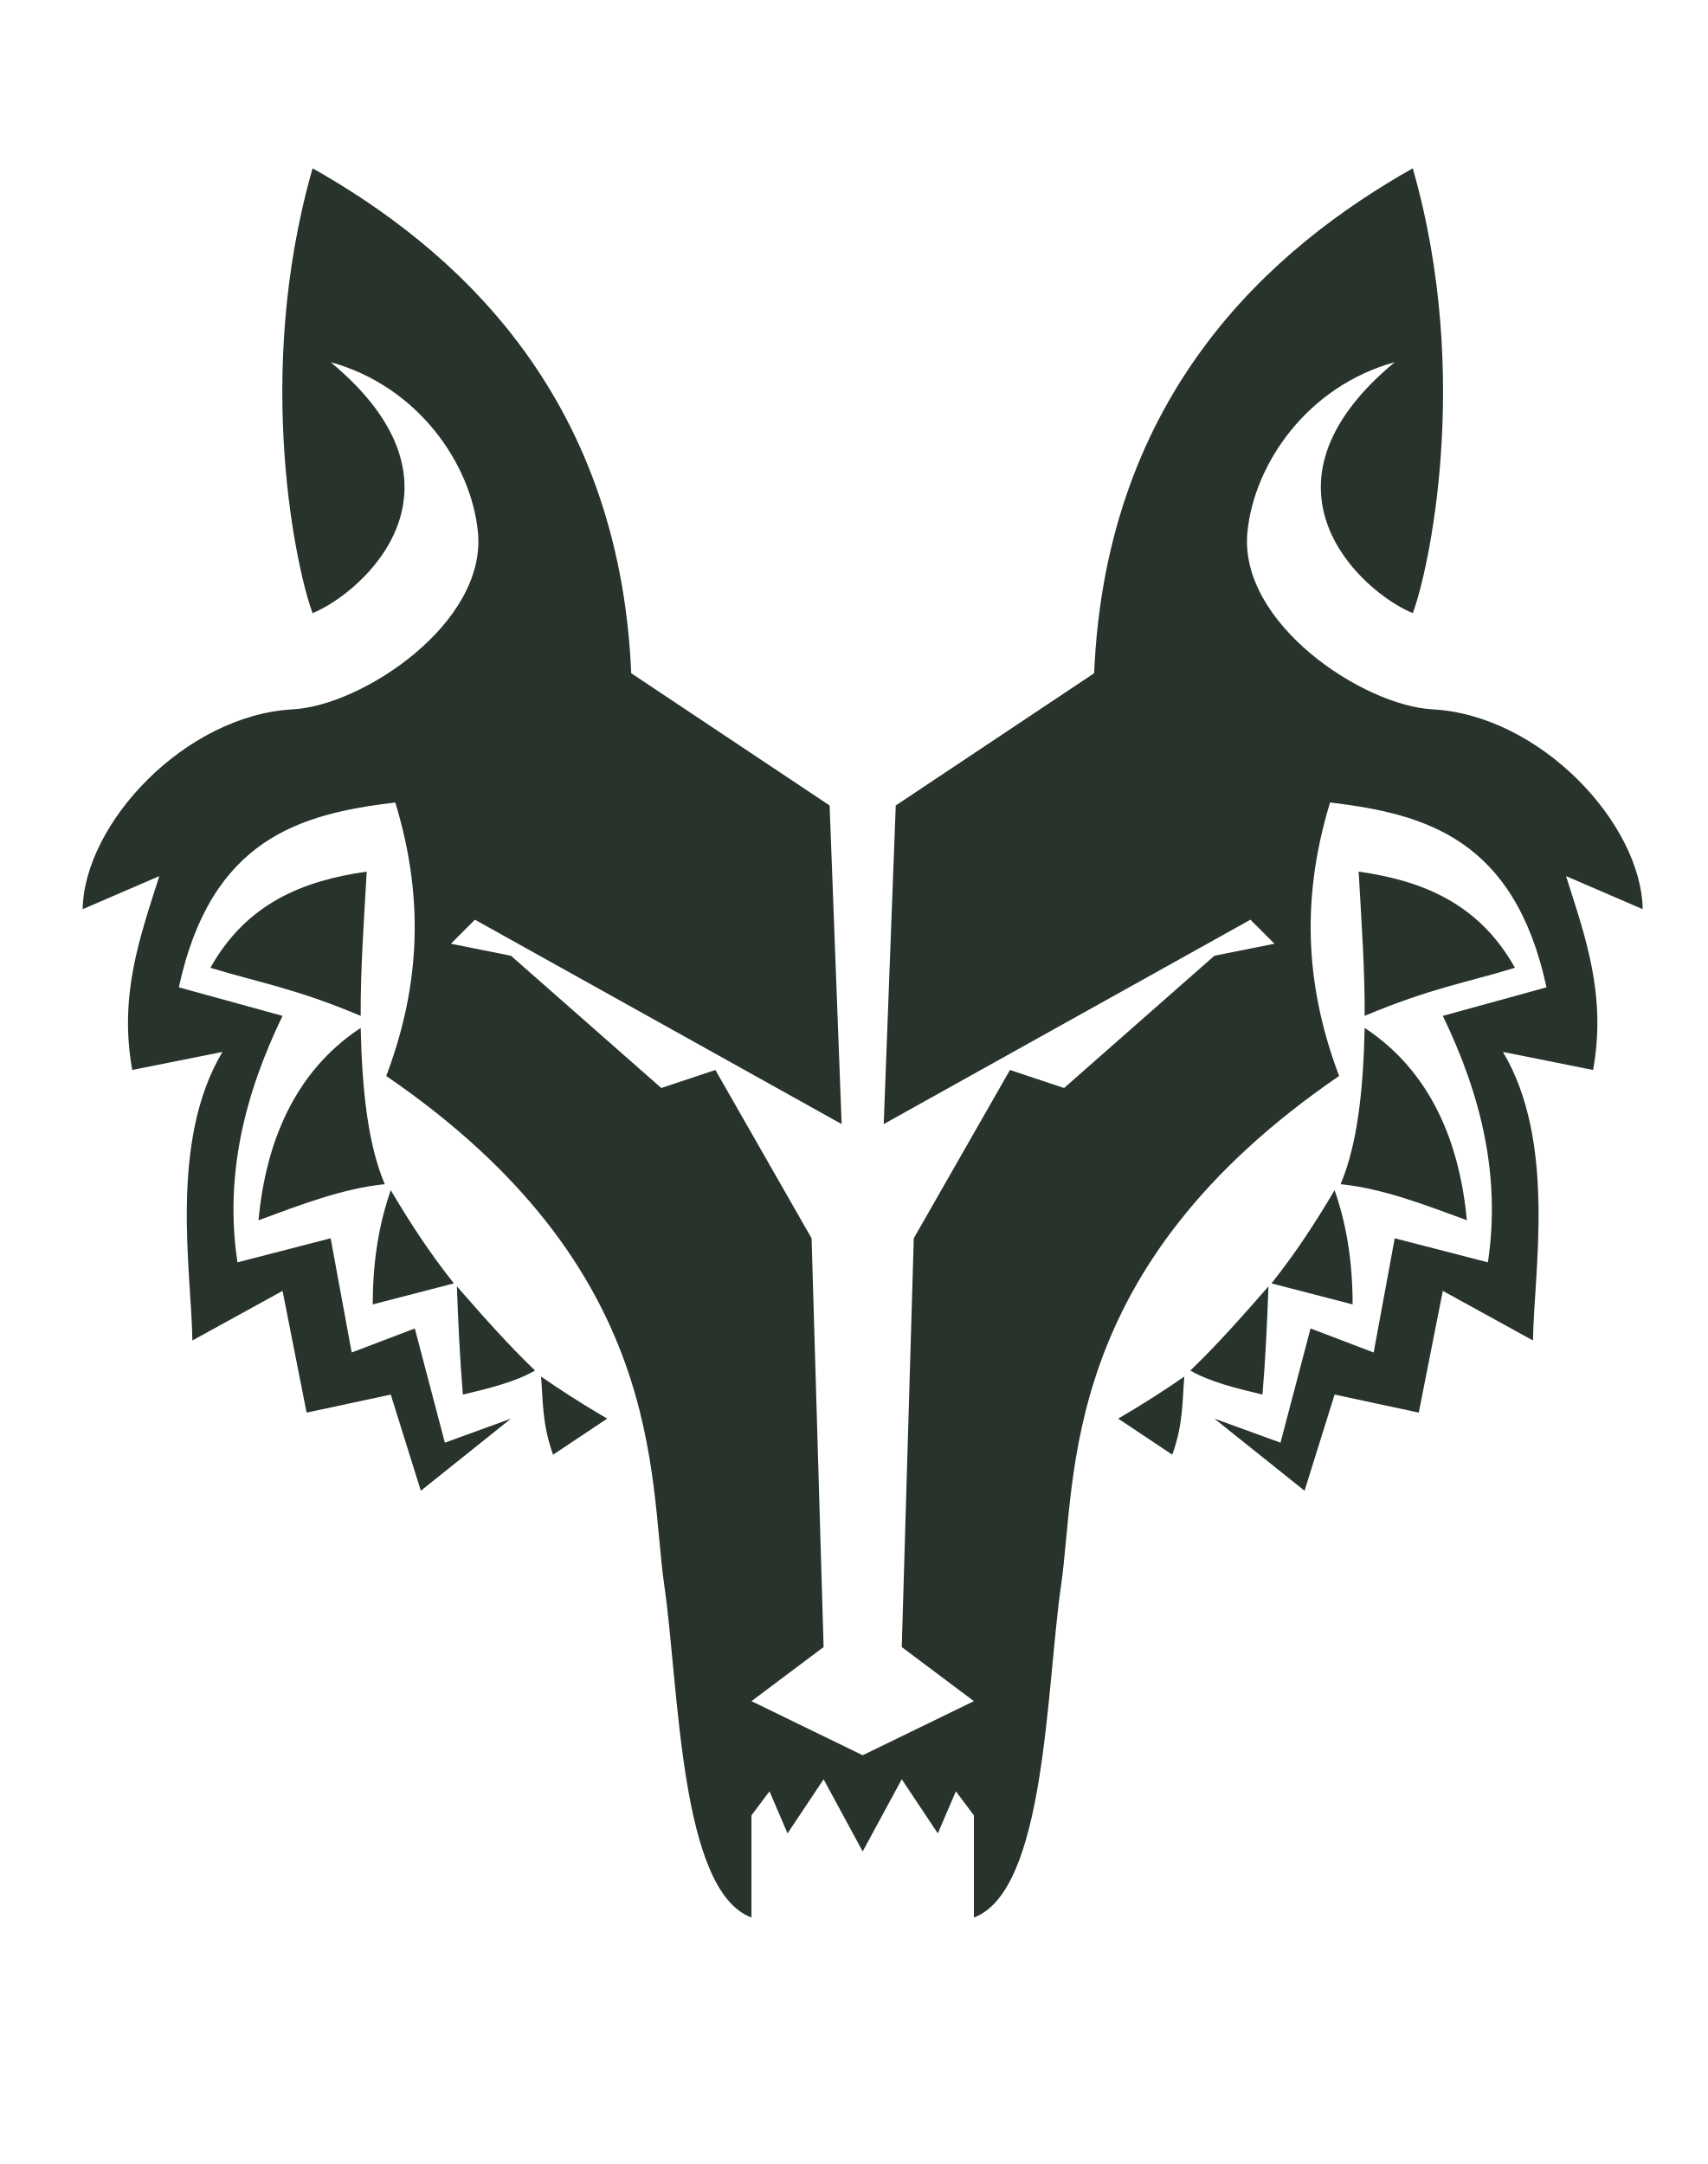
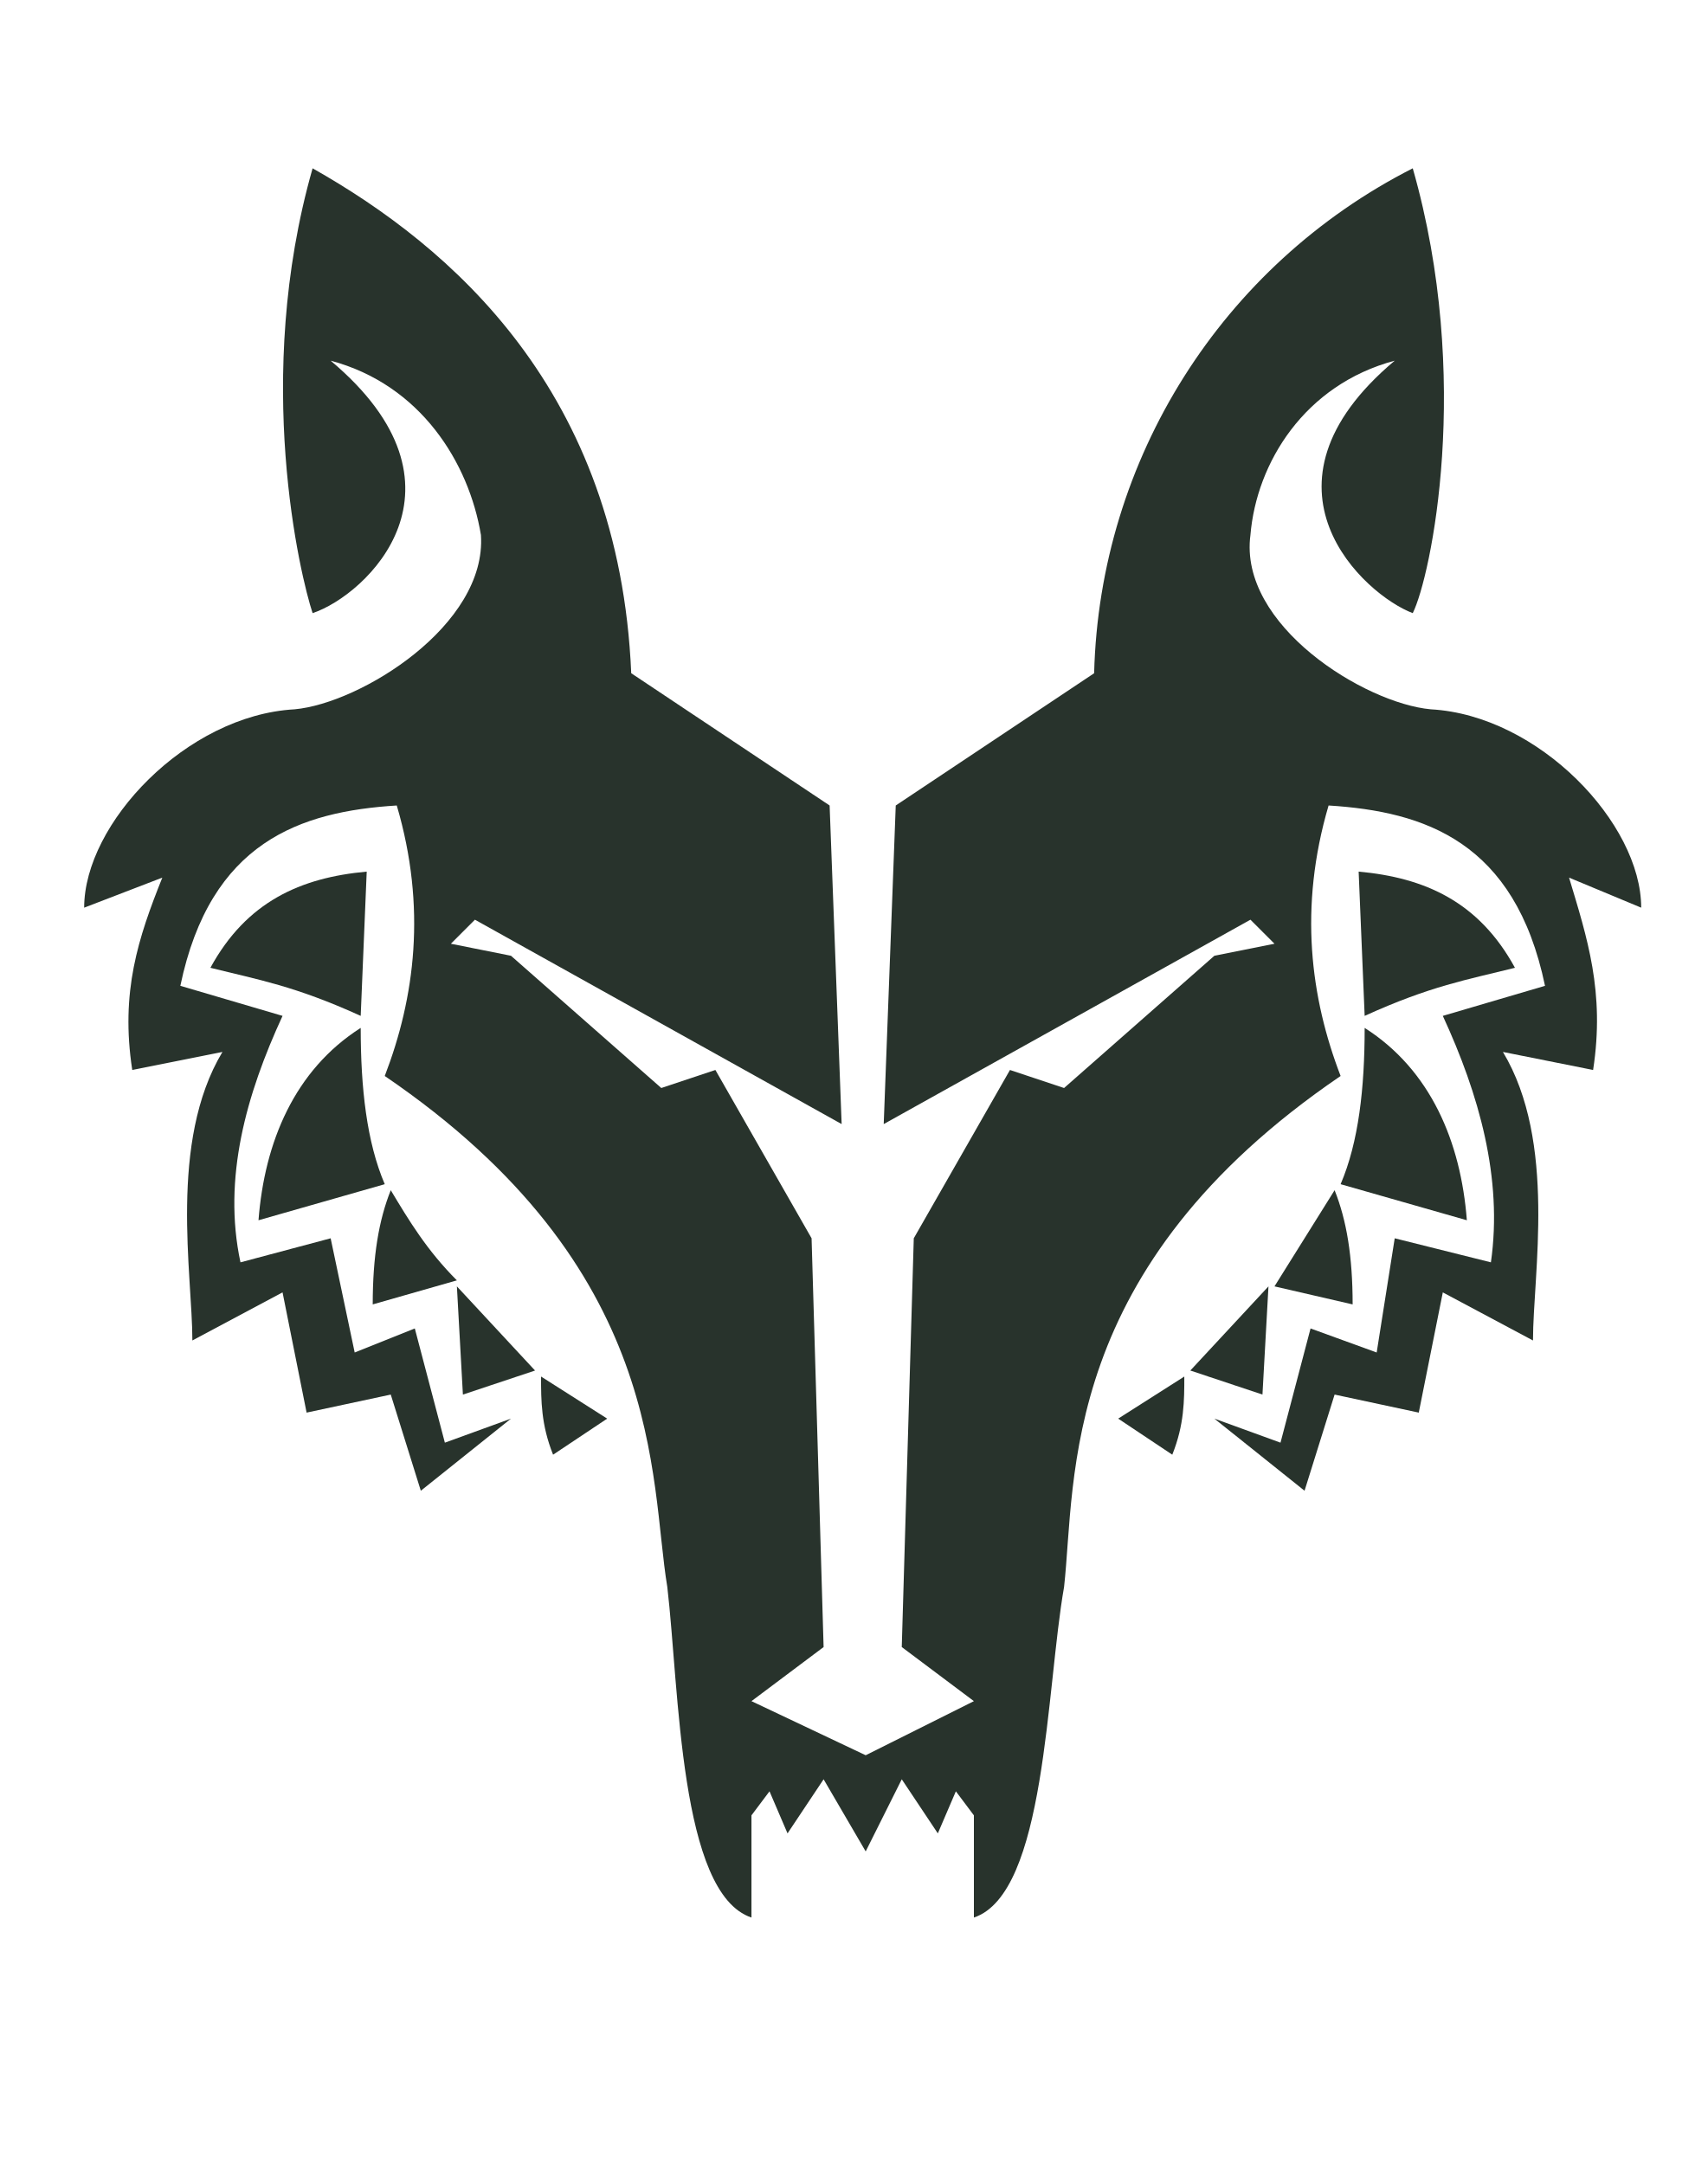
- <svg xmlns="http://www.w3.org/2000/svg" version="1.1" width="284" height="360" id="svg2">
-   <defs id="defs4" />
-   <g transform="translate(-233,-352.3622)" id="layer1">
-     <path d="m 150,296 6,9 3,-7 3,4 0,17 c 11.969,-4.5 12,-38 14.5,-55.25 2.626,-18.122 -0.5,-52.75 46.25,-84.75 -5.046,-13.418 -6.821,-28.094 -1.5,-45.5 15.841,1.896 30.66,6.014 36,30.75 L 240,169 c 6.335,13.096 9.669,26.576 7.5,41 l -15.5,-4 -3.5,19 -10.5,-4 -5,19 -11,-4 15,12 5,-16 14,3 4,-20.25 15,8.25 c 0.145,-11.378 3.959,-32.999 -5,-48 l 15,3 c 2.267,-12.544 -1.351,-22.285 -4.5,-32.25 l 12.75,5.5 C 273,137 256.234,118.971 238.25,118 226.757,117.38 206.004,103.696 207.5,88.5 208.612,77.206 217.417,64.275 232,60.25 207,81 226.5,98.5 235,102 c 2.5,-6.5 9.971,-39.26 0,-74 -23,13 -51,37 -53,84 l -33,22 -2,53 61,-34 4,4 -10,2 -25,22 -9,-3 -16,28 -2,68 12,9 -18.5,9 -18.5,-9 12,-9 -2,-68 -16,-28 -9,3 -25,-22 -10,-2 4,-4 61,34 -2,-53 -33,-22 C 103,65 75,41 52,28 c -9.971,34.74 -2.5,67.5 0,74 8.5,-3.5 28,-21 3,-41.75 14.583,4.025 23.388,16.956 24.5,28.25 1.496,15.196 -19.257,28.88 -30.75,29.5 -17.984,0.971 -34.75,19 -35,33.25 l 12.75,-5.5 C 23.351,155.715 19.733,165.456 22,178 l 15,-3 c -8.959,15.001 -5.145,36.622 -5,48 l 15,-8.25 4,20.25 14,-3 5,16 15,-12 -11,4 -5,-19 -10.5,4 -3.5,-19 -15.5,4 c -2.169,-14.424 1.165,-27.904 7.5,-41 l -17.25,-4.75 c 5.34,-24.736 20.159,-28.854 36,-30.75 5.321,17.406 3.546,32.082 -1.5,45.5 46.75,32 43.624,66.628 46.25,84.75 C 113,281 113.031,314.5 125,319 l 0,-17 3,-4 3,7 6,-9 6.5,12 z" transform="translate(233,352.3622)" id="path2998" style="fill:#28332c;fill-opacity:1;stroke:none" />
-     <path d="m 195,242 -9,-6 c 4.245,-2.478 7.82,-4.788 11,-7 -0.346,4.119 -0.161,7.885 -2,13 z" transform="translate(233,352.3622)" id="path3028" style="fill:#28332c;fill-opacity:1;stroke:none" />
-     <path d="m 211,214 c -0.225,6.216 -0.51,12.313 -1,18 -4.46,-1.058 -8.848,-2.158 -12,-4 4.683,-4.492 8.836,-9.249 13,-14 z" transform="translate(233,352.3622)" id="path3030" style="fill:#28332c;fill-opacity:1;stroke:none" />
-     <path d="m 225,217 c -0.01,-7.632 -1.168,-13.758 -3,-19 -3.057,5.167 -6.382,10.333 -10.5,15.5 z" transform="translate(233,352.3622)" id="path3032" style="fill:#28332c;fill-opacity:1;stroke:none" />
-     <path d="m 227,171 c 11.049,7.278 15.799,19.132 17,32 -7,-2.576 -14,-5.29 -21,-6 2.873,-6.819 3.779,-15.998 4,-26 z" transform="translate(233,352.3622)" id="path3034" style="fill:#28332c;fill-opacity:1;stroke:none" />
-     <path d="m 226,145 c 0.462,8.128 1.044,16.378 1,24 10.921,-4.608 16.925,-5.527 25,-8 -6.027,-10.769 -15.469,-14.506 -26,-16 z" transform="translate(233,352.3622)" id="path3036" style="fill:#28332c;fill-opacity:1;stroke:none" />
-     <path d="m 325,594.362 9,-6 c -4.245,-2.478 -7.82,-4.788 -11,-7 0.346,4.119 0.161,7.885 2,13 z" id="path3028-4" style="fill:#28332c;fill-opacity:1;stroke:none" />
-     <path d="m 309,566.362 c 0.225,6.216 0.51,12.313 1,18 4.46,-1.058 8.848,-2.158 12,-4 -4.683,-4.492 -8.836,-9.249 -13,-14 z" id="path3030-0" style="fill:#28332c;fill-opacity:1;stroke:none" />
-     <path d="m 295,569.362 c 0.01,-7.632 1.168,-13.758 3,-19 3.057,5.167 6.382,10.333 10.5,15.5 z" id="path3032-9" style="fill:#28332c;fill-opacity:1;stroke:none" />
-     <path d="m 293,523.362 c -11.049,7.278 -15.799,19.132 -17,32 7,-2.576 14,-5.29 21,-6 -2.873,-6.819 -3.779,-15.998 -4,-26 z" id="path3034-4" style="fill:#28332c;fill-opacity:1;stroke:none" />
-     <path d="m 294,497.362 c -0.462,8.128 -1.044,16.378 -1,24 -10.921,-4.608 -16.925,-5.527 -25,-8 6.027,-10.769 15.469,-14.506 26,-16 z" id="path3036-8" style="fill:#28332c;fill-opacity:1;stroke:none" />
+ <svg xmlns="http://www.w3.org/2000/svg" viewBox="0 0 284 360" height="250px">
+   <g fill="#28332c">
+     <path d="M150 296l6 9 3-7 3 4v17c12-4 12-38 15-55 2-18-1-53 46-85-5-13-7-28-2-45 16 1 31 6 36 30l-17 5c6 13 10 27 8 41l-16-4-3 19-11-4-5 19-11-4 15 12 5-16 14 3 4-20 15 8c0-11 4-33-5-48l15 3c2-13-1-22-4-32l12 5c0-14-17-32-35-33-11-1-32-14-30-29 1-12 9-25 24-29-25 21-5 39 3 42 3-6 10-39 0-74a97 97 0 00-53 84l-33 22-2 53 61-34 4 4-10 2-25 22-9-3-16 28-2 68 12 9-18 9-19-9 12-9-2-68-16-28-9 3-25-22-10-2 4-4 61 34-2-53-33-22c-2-47-30-71-53-84-10 35-2 68 0 74 9-3 28-21 3-42 15 4 23 17 25 29 1 15-20 28-31 29-18 1-35 19-35 33l13-5c-4 10-7 19-5 32l15-3c-9 15-5 37-5 48l15-8 4 20 14-3 5 16 15-12-11 4-5-19-10 4-4-19-15 4c-3-14 1-28 7-41l-17-5c5-24 20-29 36-30 5 17 3 32-2 45 47 32 44 67 47 85 2 17 2 51 14 55v-17l3-4 3 7 6-9 7 12z" />
+     <path d="M195 242l-9-6 11-7c0 4 0 8-2 13zM211 214l-1 18-12-4 13-14zM225 217c0-8-1-14-3-19l-10 16zM227 171c11 7 16 19 17 32l-21-6c3-7 4-16 4-26zM226 145l1 24c11-5 17-6 25-8-6-11-15-15-26-16zM92 242l9-6-11-7c0 4 0 8 2 13zM76 214l1 18 12-4-13-14zM62 217c0-8 1-14 3-19 3 5 6 10 11 15zM60 171c-11 7-16 19-17 32l21-6c-3-7-4-16-4-26zM61 145l-1 24c-11-5-17-6-25-8 6-11 15-15 26-16z" />
  </g>
</svg>
